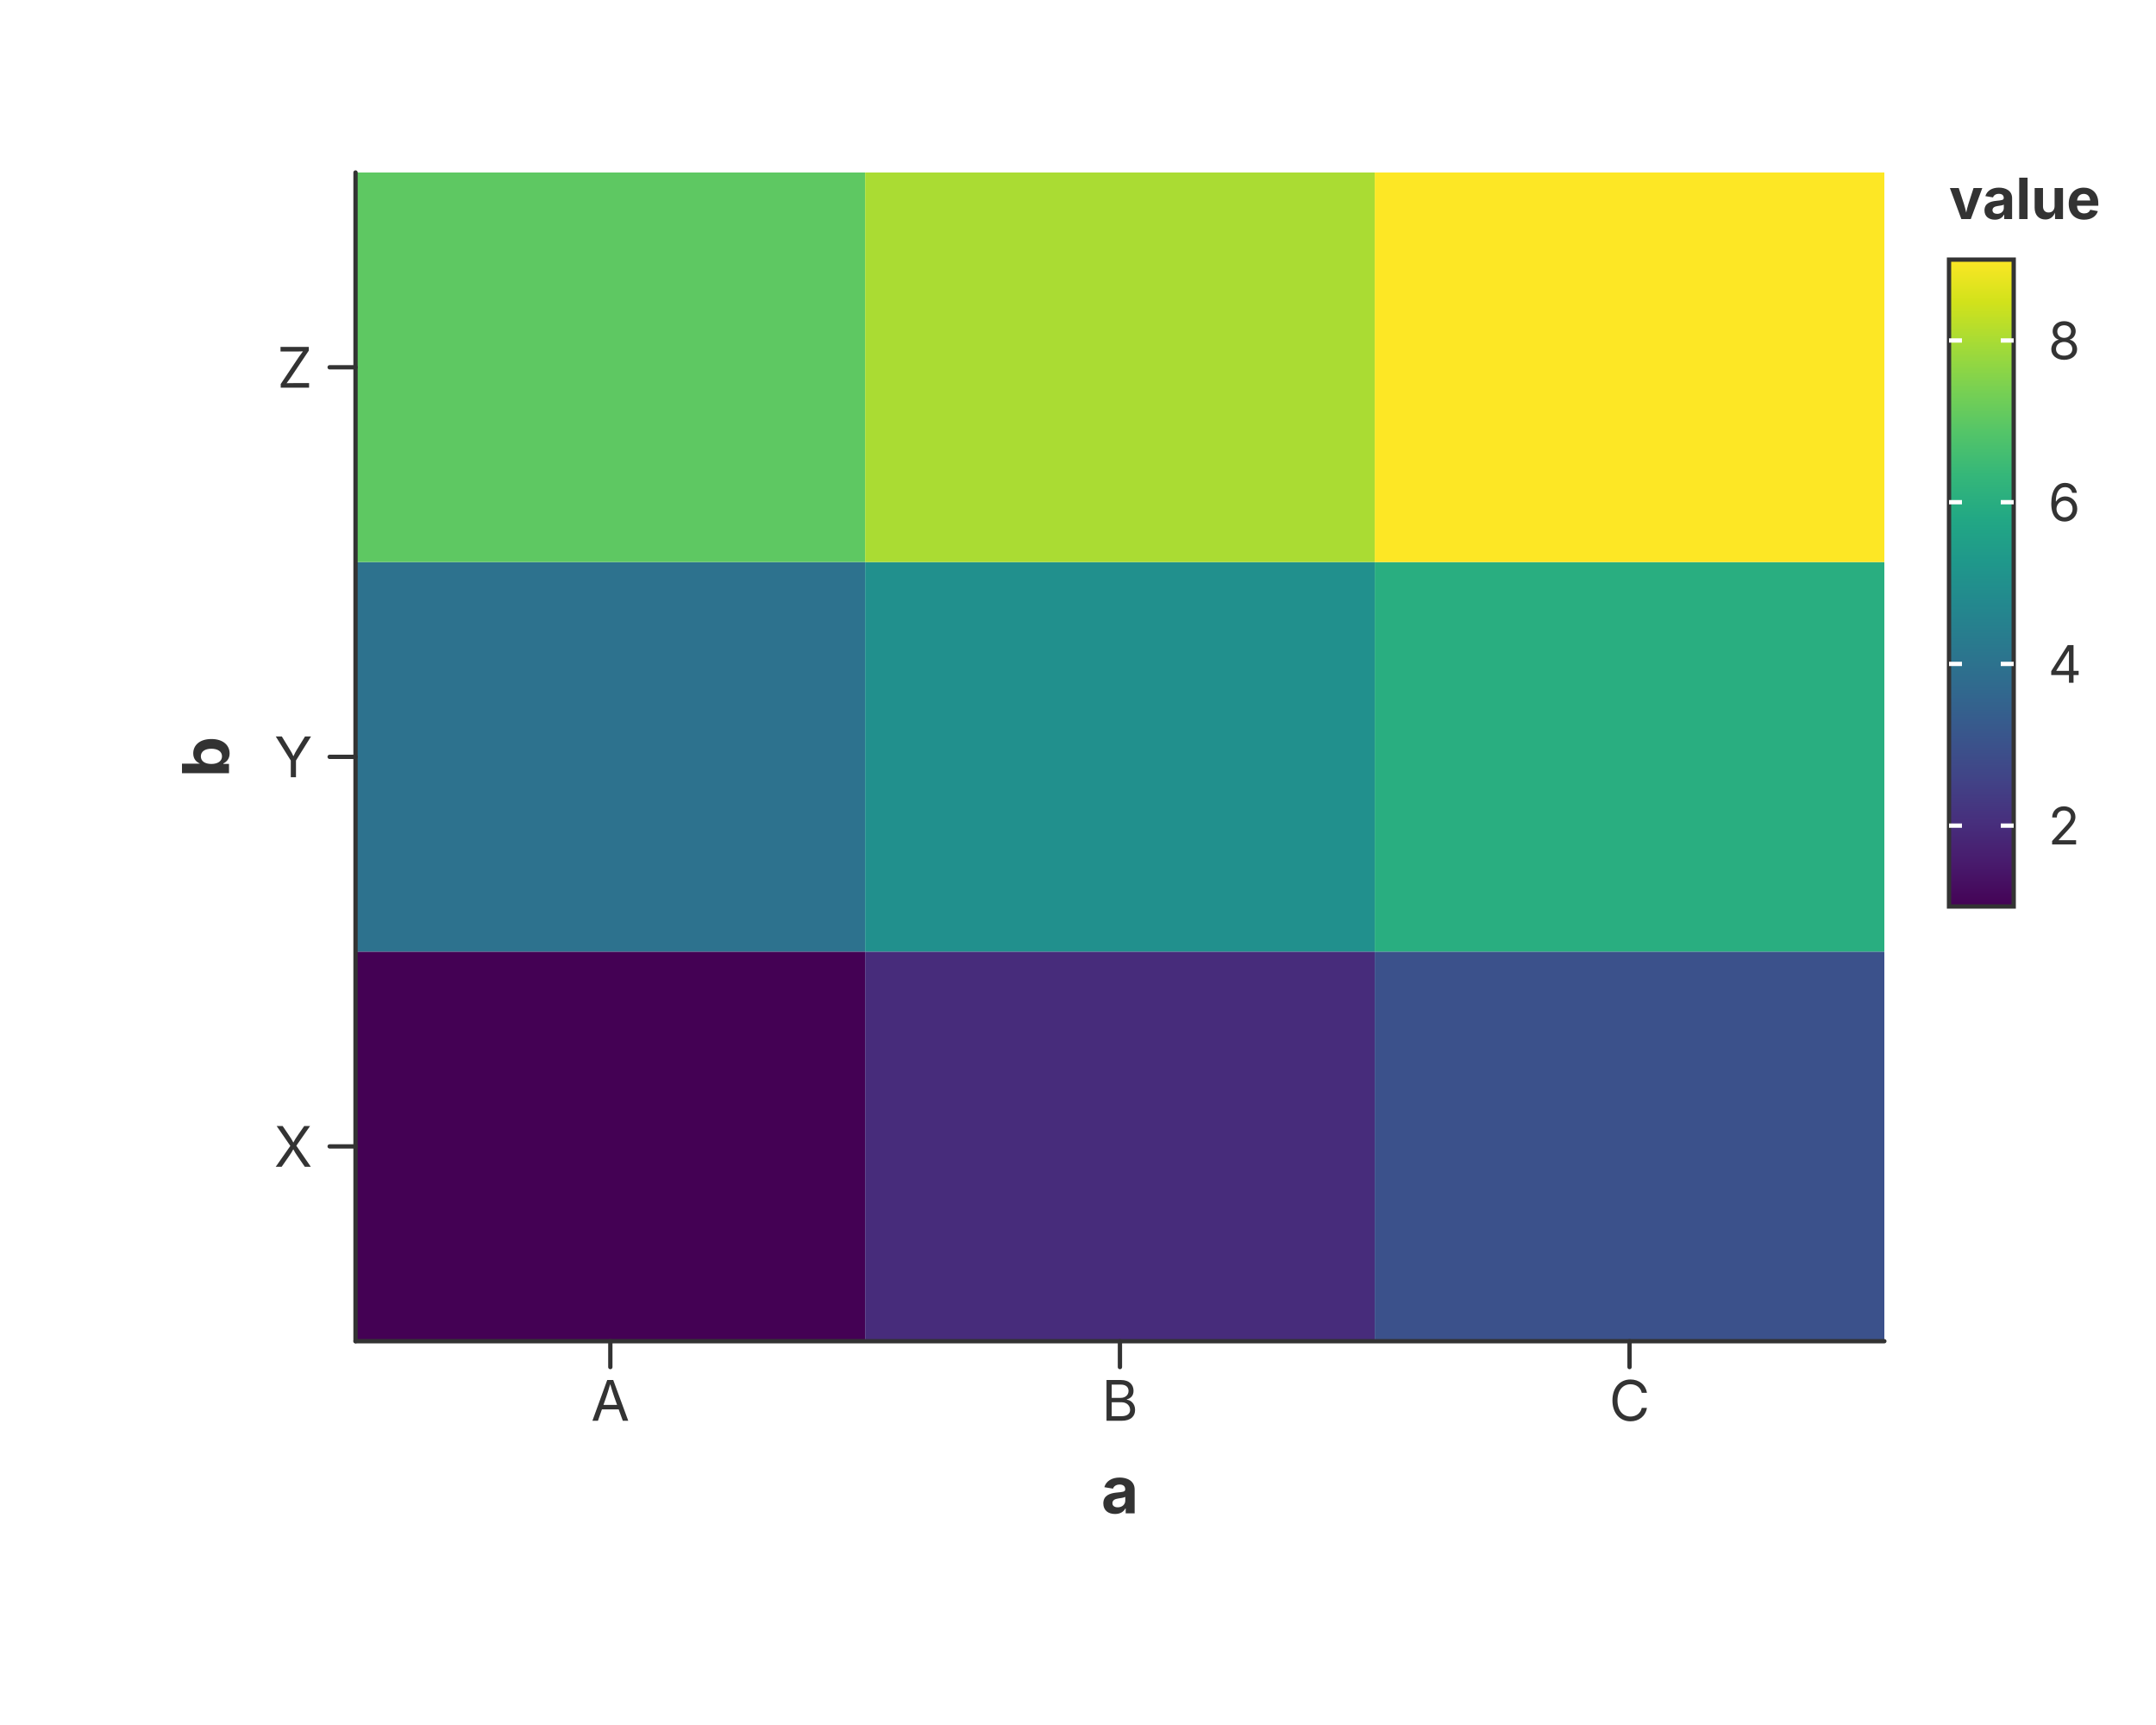
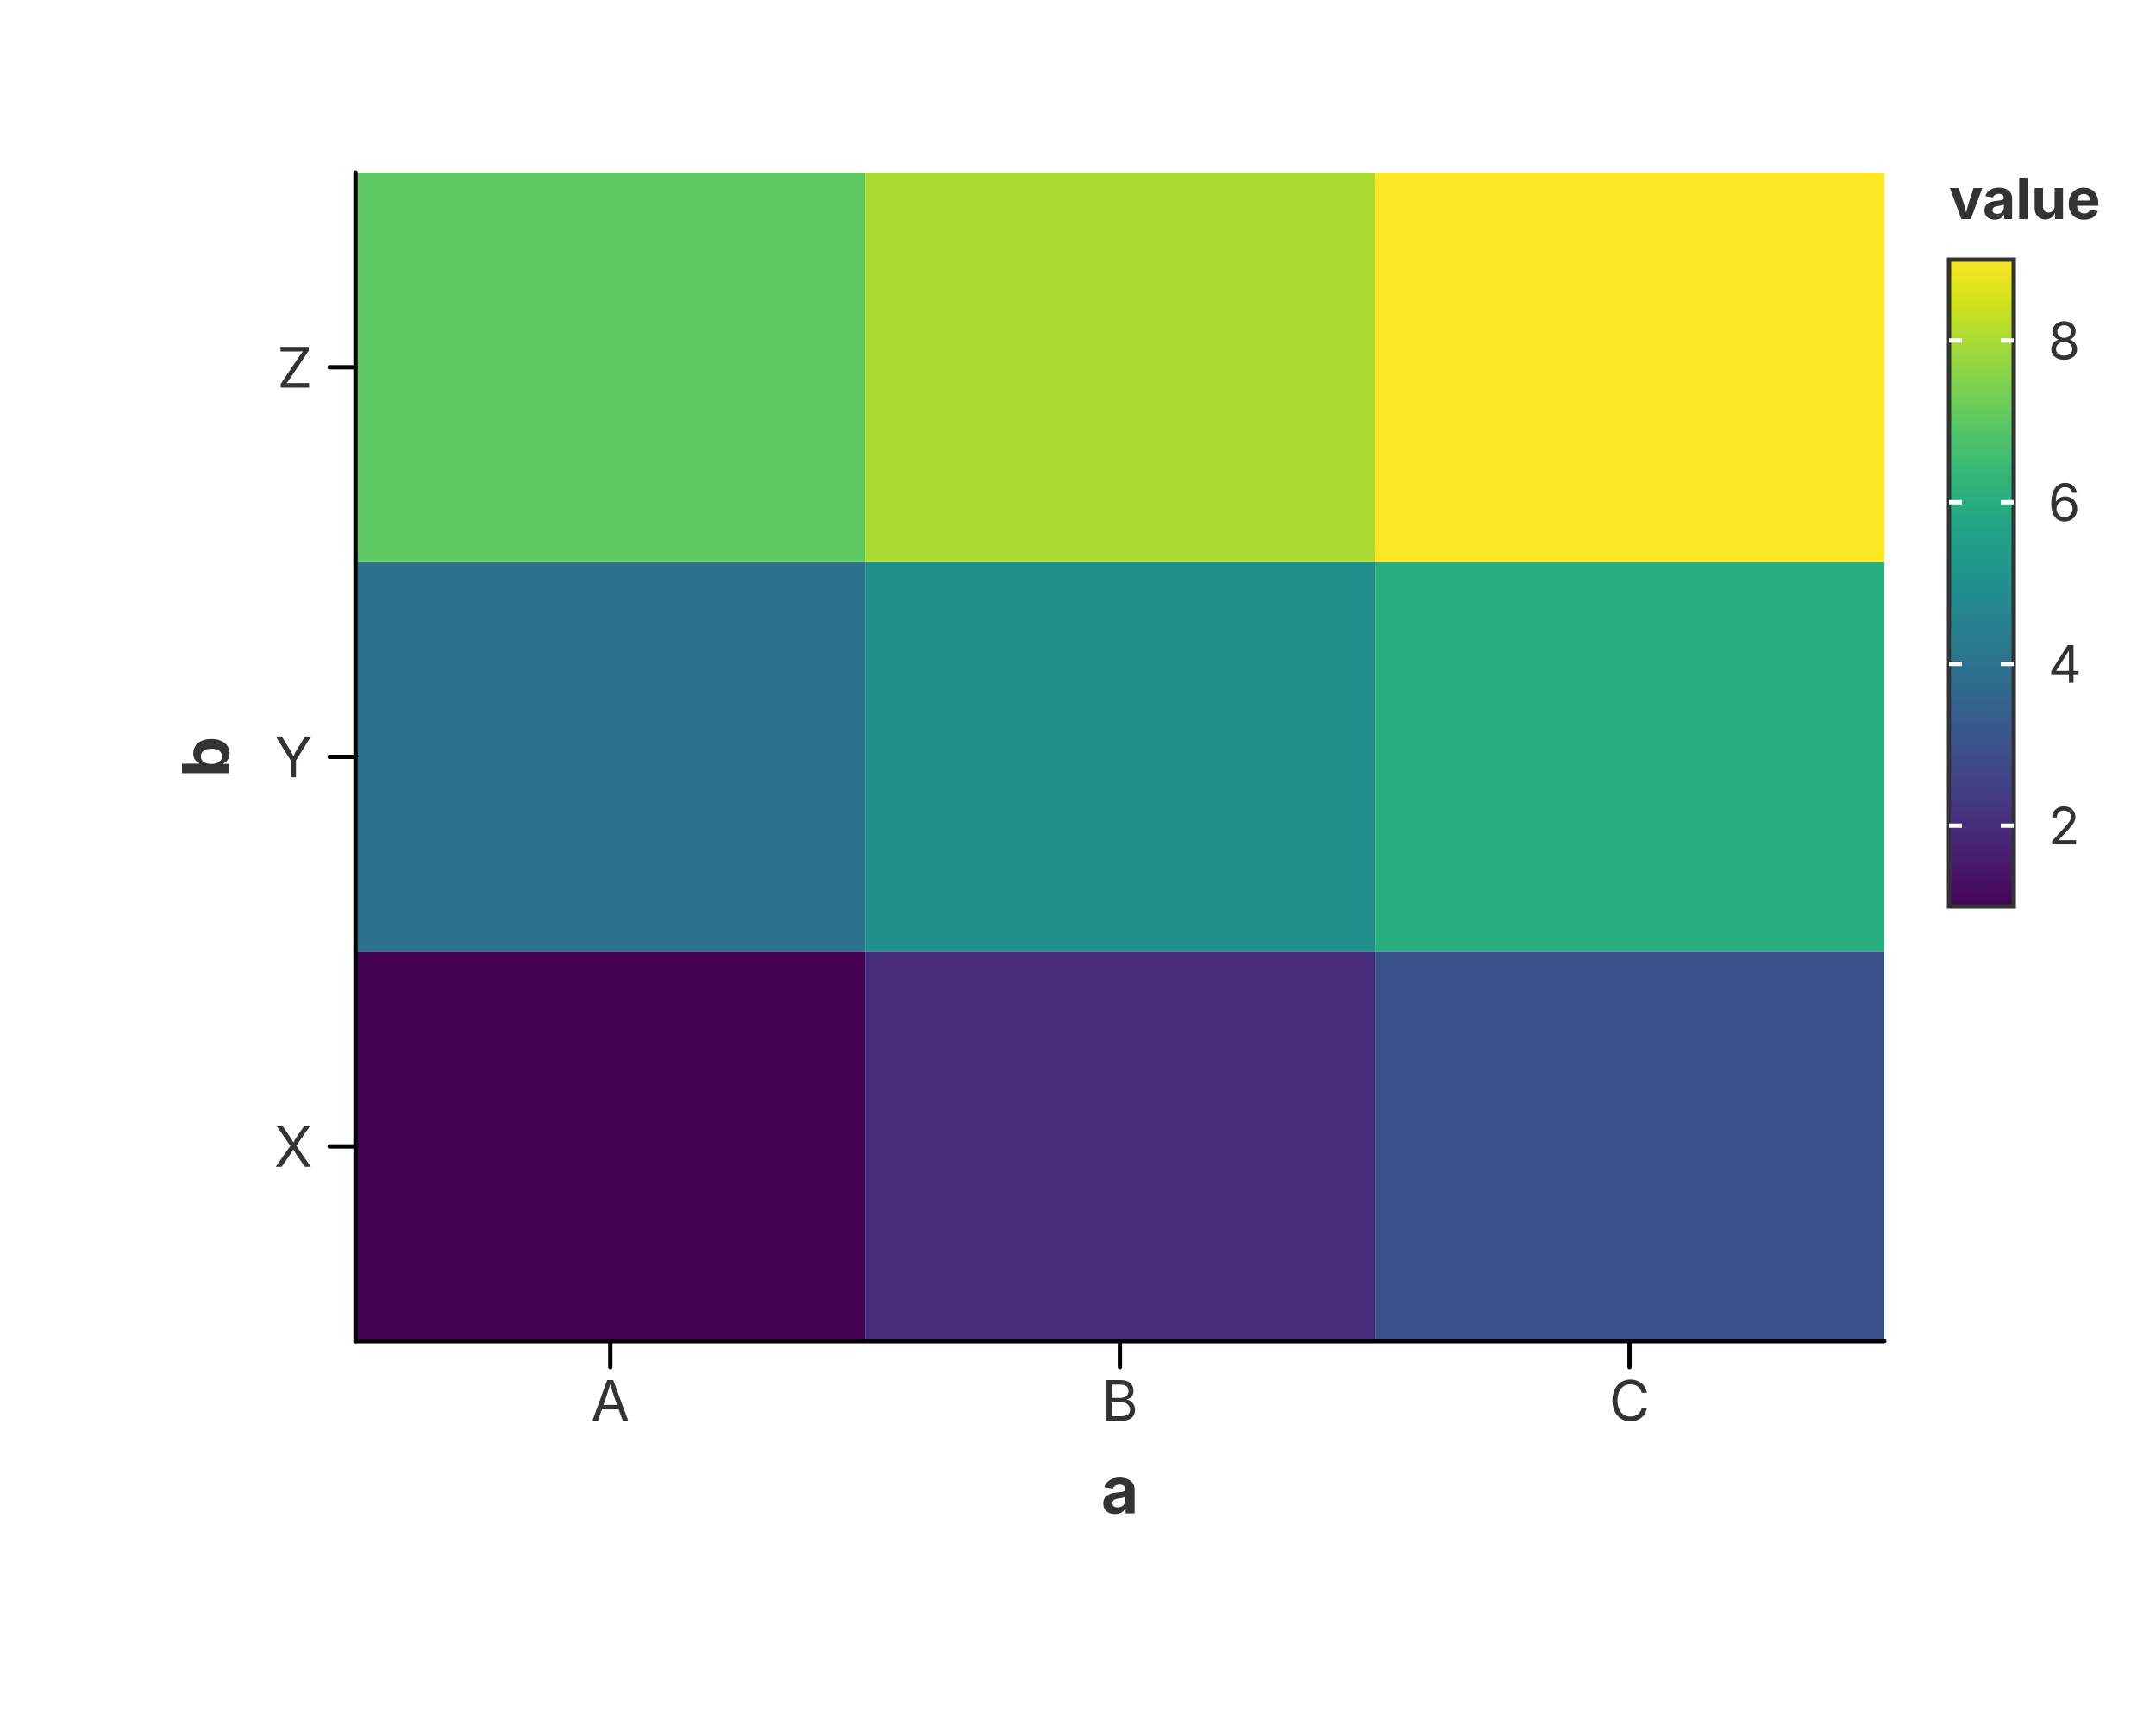
<svg xmlns="http://www.w3.org/2000/svg" width="500" height="400" viewBox="0 0 500 400">
  <rect x="0.000" y="0.000" width="500.000" height="400.000" fill="rgba(255,255,255,1.000)" stroke="none" stroke-width="0.000" fill-opacity="1.000" stroke-opacity="1.000" />
  <defs>
    <clipPath id="plot-clip-area">
      <rect x="82.450" y="40.000" width="354.550" height="271.000" />
    </clipPath>
  </defs>
  <g clip-path="url(#plot-clip-area)">
    <rect x="82.450" y="220.667" width="118.183" height="90.333" fill="rgba(68,1,84,1.000)" stroke="rgba(255,255,255,1.000)" stroke-width="0.000" fill-opacity="1.000" stroke-opacity="1.000" />
    <rect x="200.633" y="220.667" width="118.183" height="90.333" fill="rgba(71,44,123,1.000)" stroke="rgba(255,255,255,1.000)" stroke-width="0.000" fill-opacity="1.000" stroke-opacity="1.000" />
    <rect x="318.817" y="220.667" width="118.183" height="90.333" fill="rgba(59,81,139,1.000)" stroke="rgba(255,255,255,1.000)" stroke-width="0.000" fill-opacity="1.000" stroke-opacity="1.000" />
    <rect x="82.450" y="130.333" width="118.183" height="90.333" fill="rgba(45,114,142,1.000)" stroke="rgba(255,255,255,1.000)" stroke-width="0.000" fill-opacity="1.000" stroke-opacity="1.000" />
    <rect x="200.633" y="130.333" width="118.183" height="90.333" fill="rgba(33,144,141,1.000)" stroke="rgba(255,255,255,1.000)" stroke-width="0.000" fill-opacity="1.000" stroke-opacity="1.000" />
    <rect x="318.817" y="130.333" width="118.183" height="90.333" fill="rgba(41,174,128,1.000)" stroke="rgba(255,255,255,1.000)" stroke-width="0.000" fill-opacity="1.000" stroke-opacity="1.000" />
    <rect x="82.450" y="40.000" width="118.183" height="90.333" fill="rgba(94,200,98,1.000)" stroke="rgba(255,255,255,1.000)" stroke-width="0.000" fill-opacity="1.000" stroke-opacity="1.000" />
    <rect x="200.633" y="40.000" width="118.183" height="90.333" fill="rgba(170,220,51,1.000)" stroke="rgba(255,255,255,1.000)" stroke-width="0.000" fill-opacity="1.000" stroke-opacity="1.000" />
    <rect x="318.817" y="40.000" width="118.183" height="90.333" fill="rgba(253,231,37,1.000)" stroke="rgba(255,255,255,1.000)" stroke-width="0.000" fill-opacity="1.000" stroke-opacity="1.000" />
  </g>
-   <path d="M 82.450 311.000 L 437.000 311.000" fill="none" stroke="rgba(51,51,51,1.000)" stroke-width="1.000" stroke-opacity="1.000" stroke-linejoin="round" stroke-linecap="round" />
-   <path d="M 141.542 311.000 L 141.542 317.000" fill="none" stroke="rgba(51,51,51,1.000)" stroke-width="1.000" stroke-opacity="1.000" stroke-linejoin="round" stroke-linecap="round" />
+   <path d="M 82.450 311.000 L 437.000 311.000" fill="none" stroke="rgba(0,0,0,1.000)" stroke-width="1.000" stroke-opacity="1.000" stroke-linejoin="round" stroke-linecap="round" />
+   <path d="M 141.542 311.000 L 141.542 317.000" fill="none" stroke="rgba(0,0,0,1.000)" stroke-width="1.000" stroke-opacity="1.000" stroke-linejoin="round" stroke-linecap="round" />
  <text x="141.542" y="320.000" font-size="13.0" font-family="Inter, -apple-system, BlinkMacSystemFont, 'Segoe UI', Roboto, Helvetica, Arial, 'PingFang SC', 'Microsoft YaHei', Ubuntu, Cantarell, 'Noto Sans', sans-serif" fill="rgba(51,51,51,1.000)" fill-opacity="1.000" text-anchor="middle" font-weight="normal" dominant-baseline="hanging" transform="rotate(0 141.542 320.000)">A</text>
-   <path d="M 259.725 311.000 L 259.725 317.000" fill="none" stroke="rgba(51,51,51,1.000)" stroke-width="1.000" stroke-opacity="1.000" stroke-linejoin="round" stroke-linecap="round" />
+   <path d="M 259.725 311.000 L 259.725 317.000" fill="none" stroke="rgba(0,0,0,1.000)" stroke-width="1.000" stroke-opacity="1.000" stroke-linejoin="round" stroke-linecap="round" />
  <text x="259.725" y="320.000" font-size="13.0" font-family="Inter, -apple-system, BlinkMacSystemFont, 'Segoe UI', Roboto, Helvetica, Arial, 'PingFang SC', 'Microsoft YaHei', Ubuntu, Cantarell, 'Noto Sans', sans-serif" fill="rgba(51,51,51,1.000)" fill-opacity="1.000" text-anchor="middle" font-weight="normal" dominant-baseline="hanging" transform="rotate(0 259.725 320.000)">B</text>
-   <path d="M 377.908 311.000 L 377.908 317.000" fill="none" stroke="rgba(51,51,51,1.000)" stroke-width="1.000" stroke-opacity="1.000" stroke-linejoin="round" stroke-linecap="round" />
+   <path d="M 377.908 311.000 L 377.908 317.000" fill="none" stroke="rgba(0,0,0,1.000)" stroke-width="1.000" stroke-opacity="1.000" stroke-linejoin="round" stroke-linecap="round" />
  <text x="377.908" y="320.000" font-size="13.0" font-family="Inter, -apple-system, BlinkMacSystemFont, 'Segoe UI', Roboto, Helvetica, Arial, 'PingFang SC', 'Microsoft YaHei', Ubuntu, Cantarell, 'Noto Sans', sans-serif" fill="rgba(51,51,51,1.000)" fill-opacity="1.000" text-anchor="middle" font-weight="normal" dominant-baseline="hanging" transform="rotate(0 377.908 320.000)">C</text>
  <text x="259.725" y="340.000" font-size="15.0" font-family="Inter, -apple-system, BlinkMacSystemFont, 'Segoe UI', Roboto, Helvetica, Arial, 'PingFang SC', 'Microsoft YaHei', Ubuntu, Cantarell, 'Noto Sans', sans-serif" fill="rgba(51,51,51,1.000)" fill-opacity="1.000" text-anchor="middle" font-weight="bold" dominant-baseline="hanging" transform="rotate(0 259.725 340.000)">a</text>
-   <path d="M 82.450 40.000 L 82.450 311.000" fill="none" stroke="rgba(51,51,51,1.000)" stroke-width="1.000" stroke-opacity="1.000" stroke-linejoin="round" stroke-linecap="round" />
-   <path d="M 82.450 265.833 L 76.450 265.833" fill="none" stroke="rgba(51,51,51,1.000)" stroke-width="1.000" stroke-opacity="1.000" stroke-linejoin="round" stroke-linecap="round" />
+   <path d="M 82.450 40.000 L 82.450 311.000" fill="none" stroke="rgba(0,0,0,1.000)" stroke-width="1.000" stroke-opacity="1.000" stroke-linejoin="round" stroke-linecap="round" />
+   <path d="M 82.450 265.833 L 76.450 265.833" fill="none" stroke="rgba(0,0,0,1.000)" stroke-width="1.000" stroke-opacity="1.000" stroke-linejoin="round" stroke-linecap="round" />
  <text x="72.450" y="265.833" font-size="13.0" font-family="Inter, -apple-system, BlinkMacSystemFont, 'Segoe UI', Roboto, Helvetica, Arial, 'PingFang SC', 'Microsoft YaHei', Ubuntu, Cantarell, 'Noto Sans', sans-serif" fill="rgba(51,51,51,1.000)" fill-opacity="1.000" text-anchor="end" font-weight="normal" dominant-baseline="central" transform="rotate(0 72.450 265.833)">X</text>
-   <path d="M 82.450 175.500 L 76.450 175.500" fill="none" stroke="rgba(51,51,51,1.000)" stroke-width="1.000" stroke-opacity="1.000" stroke-linejoin="round" stroke-linecap="round" />
+   <path d="M 82.450 175.500 L 76.450 175.500" fill="none" stroke="rgba(0,0,0,1.000)" stroke-width="1.000" stroke-opacity="1.000" stroke-linejoin="round" stroke-linecap="round" />
  <text x="72.450" y="175.500" font-size="13.0" font-family="Inter, -apple-system, BlinkMacSystemFont, 'Segoe UI', Roboto, Helvetica, Arial, 'PingFang SC', 'Microsoft YaHei', Ubuntu, Cantarell, 'Noto Sans', sans-serif" fill="rgba(51,51,51,1.000)" fill-opacity="1.000" text-anchor="end" font-weight="normal" dominant-baseline="central" transform="rotate(0 72.450 175.500)">Y</text>
-   <path d="M 82.450 85.167 L 76.450 85.167" fill="none" stroke="rgba(51,51,51,1.000)" stroke-width="1.000" stroke-opacity="1.000" stroke-linejoin="round" stroke-linecap="round" />
+   <path d="M 82.450 85.167 L 76.450 85.167" fill="none" stroke="rgba(0,0,0,1.000)" stroke-width="1.000" stroke-opacity="1.000" stroke-linejoin="round" stroke-linecap="round" />
  <text x="72.450" y="85.167" font-size="13.0" font-family="Inter, -apple-system, BlinkMacSystemFont, 'Segoe UI', Roboto, Helvetica, Arial, 'PingFang SC', 'Microsoft YaHei', Ubuntu, Cantarell, 'Noto Sans', sans-serif" fill="rgba(51,51,51,1.000)" fill-opacity="1.000" text-anchor="end" font-weight="normal" dominant-baseline="central" transform="rotate(0 72.450 85.167)">Z</text>
  <text x="47.500" y="175.500" font-size="15.0" font-family="Inter, -apple-system, BlinkMacSystemFont, 'Segoe UI', Roboto, Helvetica, Arial, 'PingFang SC', 'Microsoft YaHei', Ubuntu, Cantarell, 'Noto Sans', sans-serif" fill="rgba(51,51,51,1.000)" fill-opacity="1.000" text-anchor="middle" font-weight="bold" dominant-baseline="middle" transform="rotate(-90 47.500 175.500)">b</text>
  <text x="452.000" y="46.000" font-size="13.2" font-family="Inter, -apple-system, BlinkMacSystemFont, 'Segoe UI', Roboto, Helvetica, Arial, 'PingFang SC', 'Microsoft YaHei', Ubuntu, Cantarell, 'Noto Sans', sans-serif" fill="rgba(51,51,51,1.000)" fill-opacity="1.000" text-anchor="start" font-weight="bold" dominant-baseline="central" transform="rotate(0 452.000 46.000)">value</text>
  <defs>
    <linearGradient id="grad_value" x1="0%" y1="0%" x2="0%" y2="100%">
      <stop offset="0.0%" stop-color="rgba(253,231,37,1.000)" />
      <stop offset="6.7%" stop-color="rgba(210,226,27,1.000)" />
      <stop offset="13.3%" stop-color="rgba(165,219,54,1.000)" />
      <stop offset="20.0%" stop-color="rgba(122,209,81,1.000)" />
      <stop offset="26.7%" stop-color="rgba(84,197,104,1.000)" />
      <stop offset="33.3%" stop-color="rgba(53,183,121,1.000)" />
      <stop offset="40.0%" stop-color="rgba(34,168,132,1.000)" />
      <stop offset="46.7%" stop-color="rgba(31,152,139,1.000)" />
      <stop offset="53.3%" stop-color="rgba(35,136,142,1.000)" />
      <stop offset="60.0%" stop-color="rgba(42,120,142,1.000)" />
      <stop offset="66.7%" stop-color="rgba(49,104,142,1.000)" />
      <stop offset="73.3%" stop-color="rgba(57,86,140,1.000)" />
      <stop offset="80.0%" stop-color="rgba(65,68,135,1.000)" />
      <stop offset="86.7%" stop-color="rgba(71,47,125,1.000)" />
      <stop offset="93.3%" stop-color="rgba(72,26,108,1.000)" />
      <stop offset="100.0%" stop-color="rgba(68,1,84,1.000)" />
    </linearGradient>
  </defs>
  <rect x="452.000" y="60.200" width="15.000" height="150.000" fill="url(#grad_value)" />
  <rect x="452.000" y="60.200" width="15.000" height="150.000" fill="none" stroke="rgba(51,51,51,1.000)" stroke-width="1.000" fill-opacity="1.000" stroke-opacity="1.000" />
  <line x1="452.000" y1="191.450" x2="455.000" y2="191.450" stroke="rgba(255,255,255,1.000)" stroke-width="1.000" stroke-opacity="1.000" />
  <line x1="464.000" y1="191.450" x2="467.000" y2="191.450" stroke="rgba(255,255,255,1.000)" stroke-width="1.000" stroke-opacity="1.000" />
  <text x="475.000" y="191.450" font-size="12.0" font-family="Inter, -apple-system, BlinkMacSystemFont, 'Segoe UI', Roboto, Helvetica, Arial, 'PingFang SC', 'Microsoft YaHei', Ubuntu, Cantarell, 'Noto Sans', sans-serif" fill="rgba(51,51,51,1.000)" fill-opacity="1.000" text-anchor="start" font-weight="normal" dominant-baseline="central" transform="rotate(0 475.000 191.450)">2</text>
  <line x1="452.000" y1="153.950" x2="455.000" y2="153.950" stroke="rgba(255,255,255,1.000)" stroke-width="1.000" stroke-opacity="1.000" />
  <line x1="464.000" y1="153.950" x2="467.000" y2="153.950" stroke="rgba(255,255,255,1.000)" stroke-width="1.000" stroke-opacity="1.000" />
  <text x="475.000" y="153.950" font-size="12.0" font-family="Inter, -apple-system, BlinkMacSystemFont, 'Segoe UI', Roboto, Helvetica, Arial, 'PingFang SC', 'Microsoft YaHei', Ubuntu, Cantarell, 'Noto Sans', sans-serif" fill="rgba(51,51,51,1.000)" fill-opacity="1.000" text-anchor="start" font-weight="normal" dominant-baseline="central" transform="rotate(0 475.000 153.950)">4</text>
  <line x1="452.000" y1="116.450" x2="455.000" y2="116.450" stroke="rgba(255,255,255,1.000)" stroke-width="1.000" stroke-opacity="1.000" />
  <line x1="464.000" y1="116.450" x2="467.000" y2="116.450" stroke="rgba(255,255,255,1.000)" stroke-width="1.000" stroke-opacity="1.000" />
  <text x="475.000" y="116.450" font-size="12.0" font-family="Inter, -apple-system, BlinkMacSystemFont, 'Segoe UI', Roboto, Helvetica, Arial, 'PingFang SC', 'Microsoft YaHei', Ubuntu, Cantarell, 'Noto Sans', sans-serif" fill="rgba(51,51,51,1.000)" fill-opacity="1.000" text-anchor="start" font-weight="normal" dominant-baseline="central" transform="rotate(0 475.000 116.450)">6</text>
  <line x1="452.000" y1="78.950" x2="455.000" y2="78.950" stroke="rgba(255,255,255,1.000)" stroke-width="1.000" stroke-opacity="1.000" />
  <line x1="464.000" y1="78.950" x2="467.000" y2="78.950" stroke="rgba(255,255,255,1.000)" stroke-width="1.000" stroke-opacity="1.000" />
  <text x="475.000" y="78.950" font-size="12.0" font-family="Inter, -apple-system, BlinkMacSystemFont, 'Segoe UI', Roboto, Helvetica, Arial, 'PingFang SC', 'Microsoft YaHei', Ubuntu, Cantarell, 'Noto Sans', sans-serif" fill="rgba(51,51,51,1.000)" fill-opacity="1.000" text-anchor="start" font-weight="normal" dominant-baseline="central" transform="rotate(0 475.000 78.950)">8</text>
</svg>
